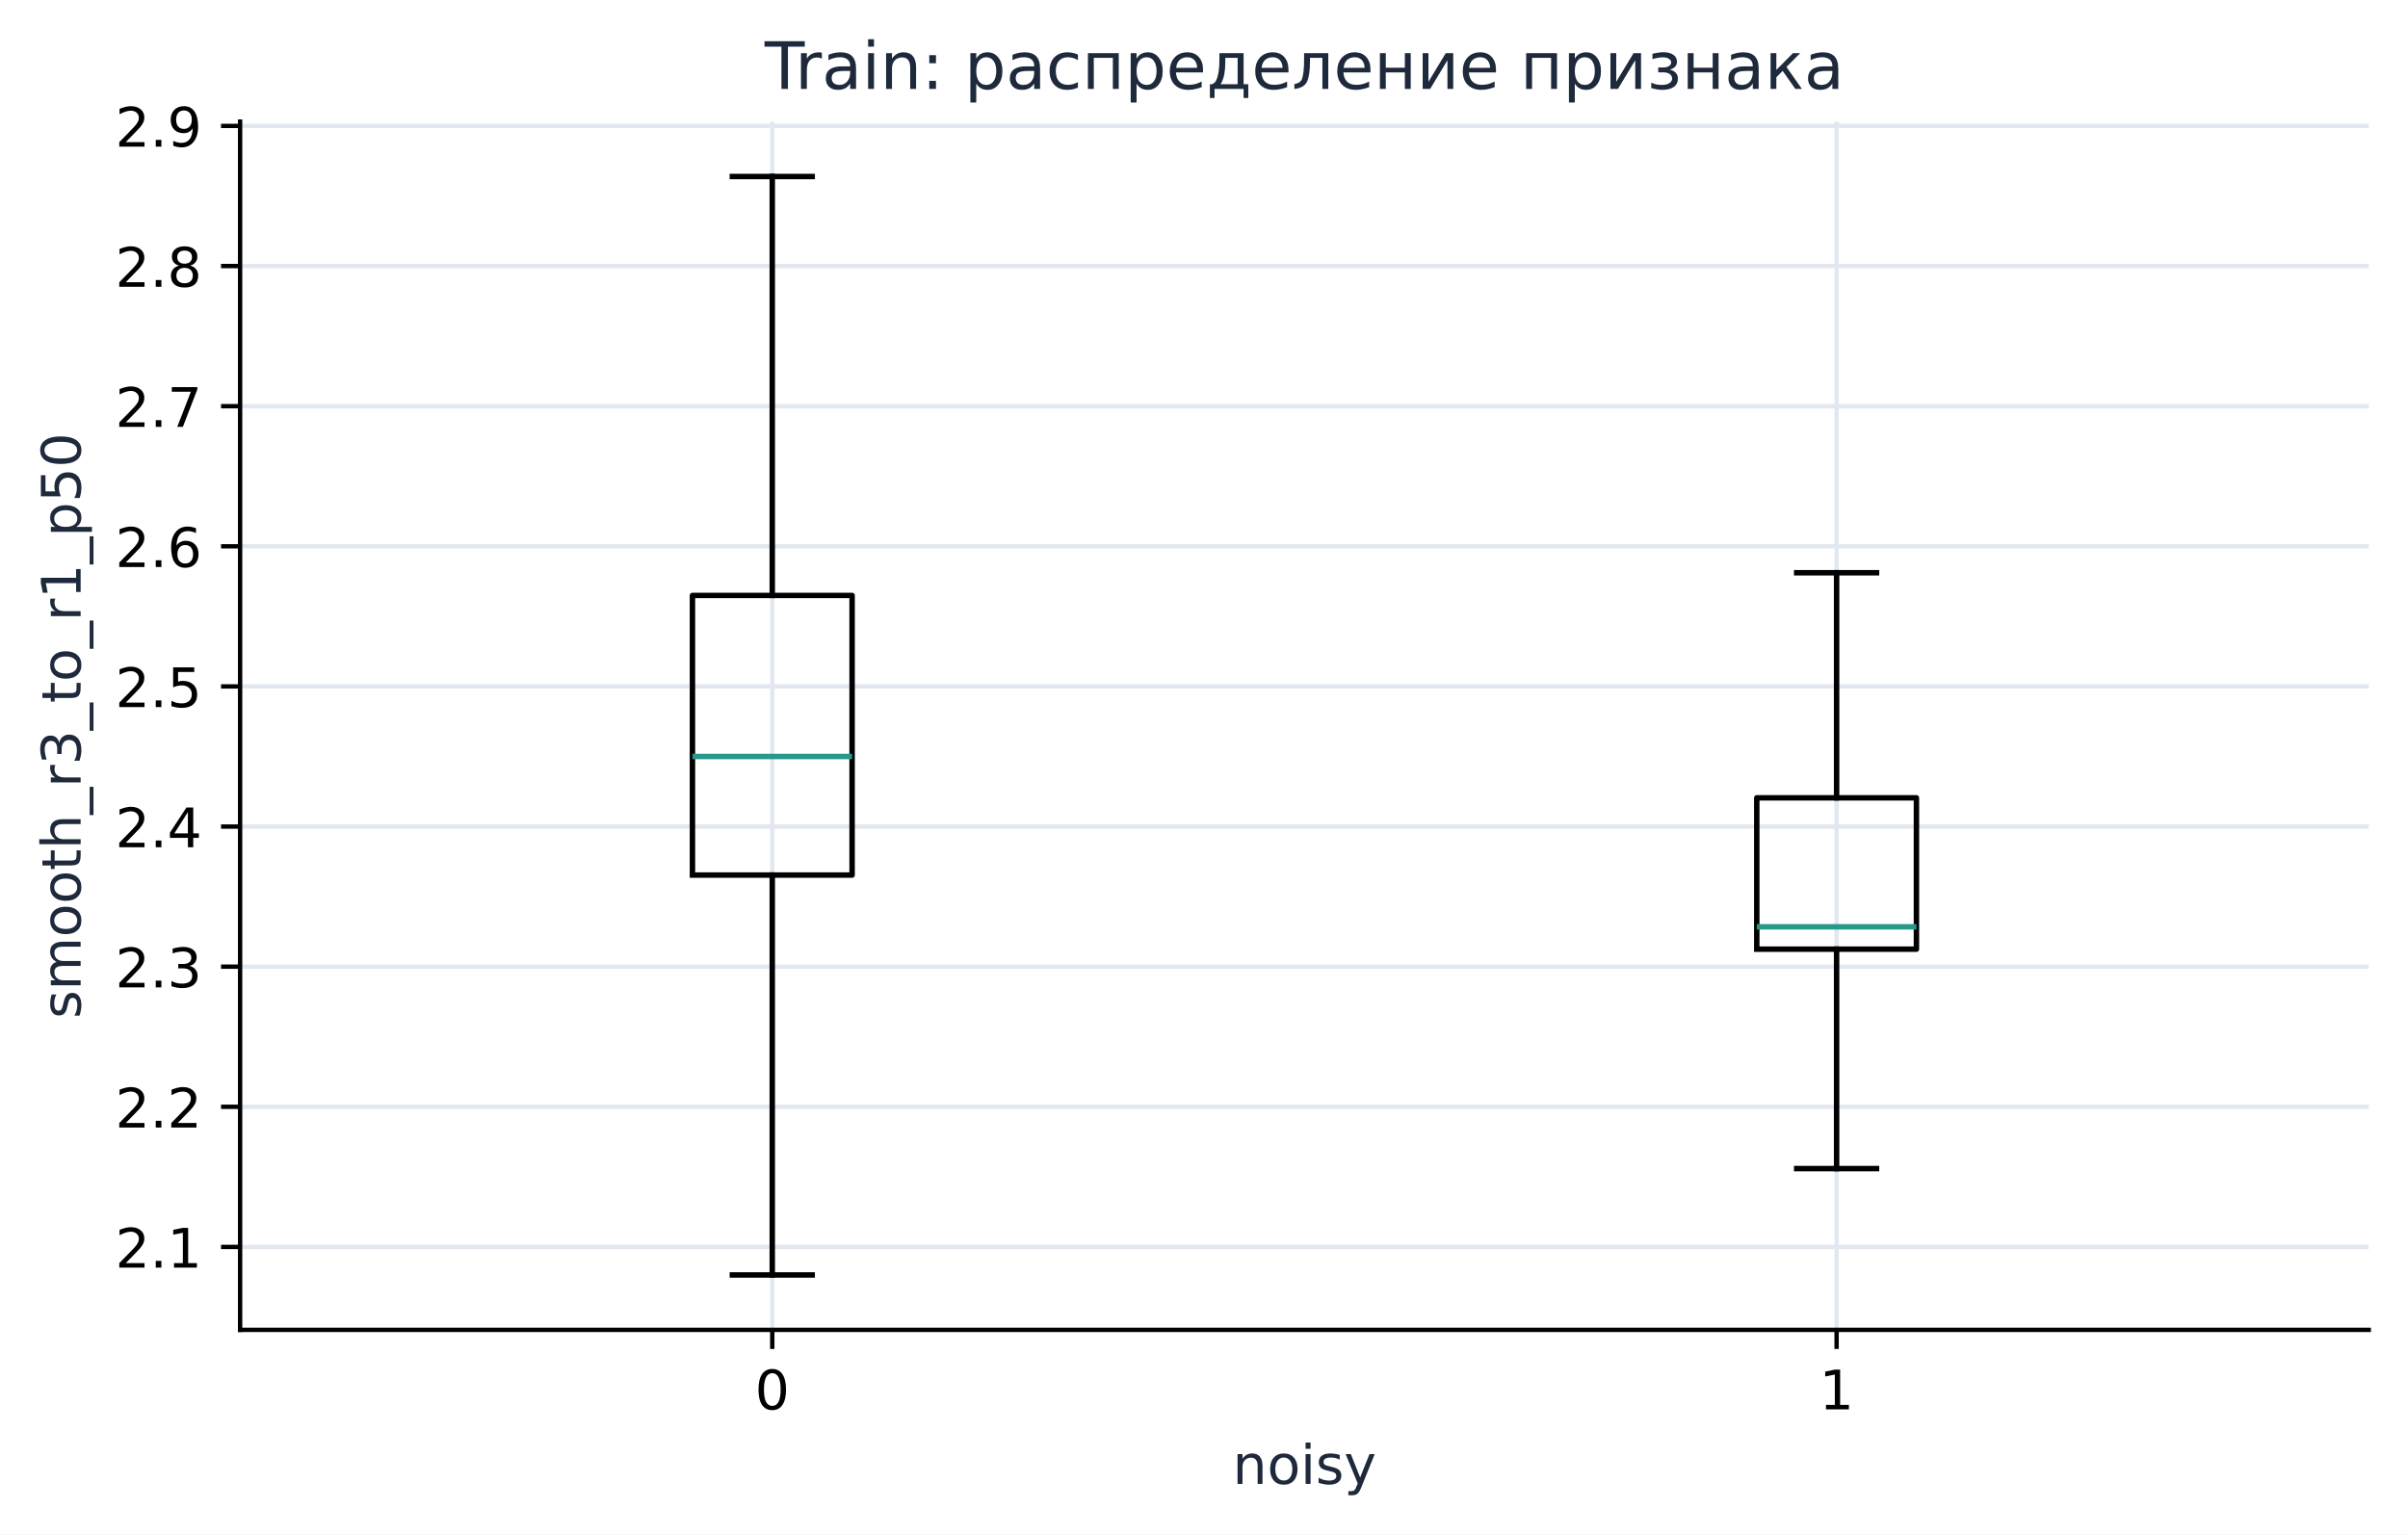
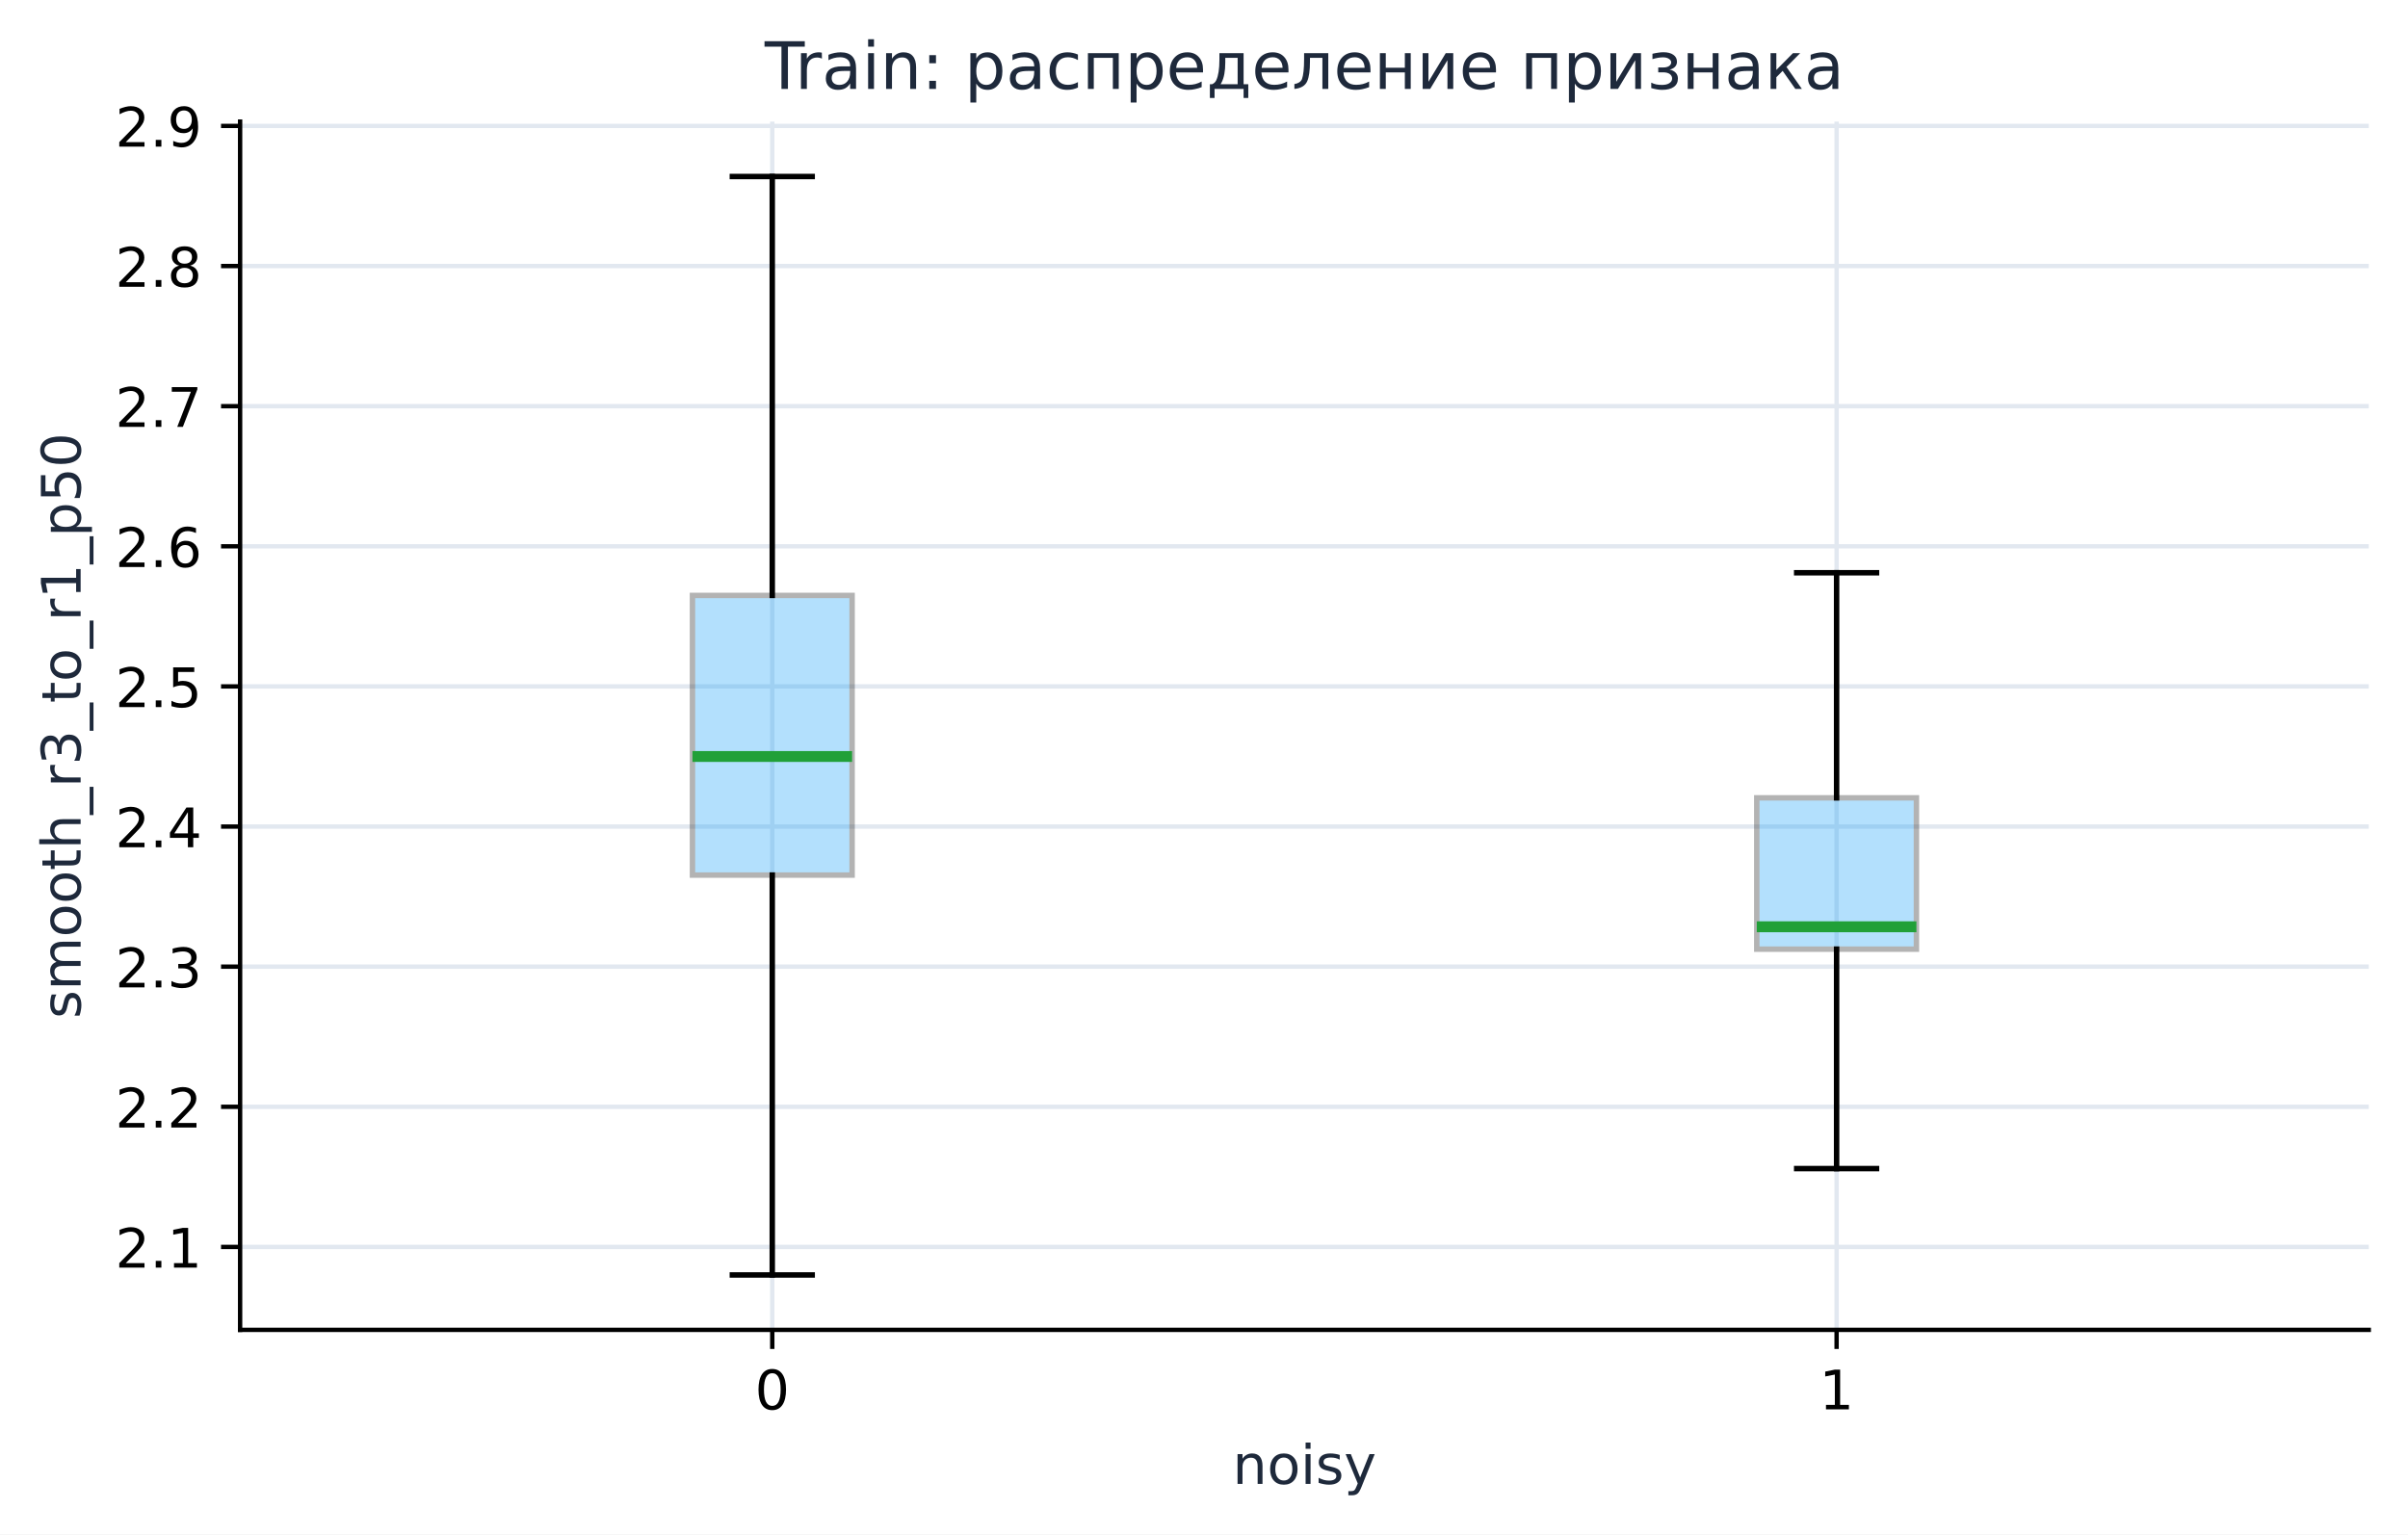
<svg xmlns="http://www.w3.org/2000/svg" xmlns:xlink="http://www.w3.org/1999/xlink" width="441.859pt" height="281.634pt" viewBox="0 0 441.859 281.634" version="1.1">
  <defs>
    <style type="text/css">*{stroke-linejoin: round; stroke-linecap: butt}</style>
  </defs>
  <g id="figure_1">
    <g id="patch_1">
      <path d="M 0 281.634 L 441.859 281.634 L 441.859 0 L 0 0 z " style="fill: #ffffff" />
    </g>
    <g id="axes_1">
      <g id="patch_2">
        <path d="M 44.059 244.078 L 434.659 244.078 L 434.659 22.318 L 44.059 22.318 z " style="fill: #ffffff" />
      </g>
      <g id="matplotlib.axis_1">
        <g id="xtick_1">
          <g id="line2d_1">
-             <path d="M 141.709 244.078 L 141.709 22.318 " clip-path="url(#p964d7c6f9e)" style="fill: none; stroke: #e2e8f0; stroke-width: 0.8; stroke-linecap: square" />
+             <path d="M 141.709 244.078 L 141.709 22.318 " clip-path="url(#p86fa49f192)" style="fill: none; stroke: #e2e8f0; stroke-width: 0.8; stroke-linecap: square" />
          </g>
          <g id="line2d_2">
            <defs>
-               <path id="me0e6cf2048" d="M 0 0 L 0 3.5 " style="stroke: #000000; stroke-width: 0.8" />
+               <path id="m082a00ae02" d="M 0 0 L 0 3.5 " style="stroke: #000000; stroke-width: 0.8" />
            </defs>
            <g>
-               <use xlink:href="#me0e6cf2048" x="141.709" y="244.078" style="stroke: #000000; stroke-width: 0.8" />
+               <use xlink:href="#m082a00ae02" x="141.709" y="244.078" style="stroke: #000000; stroke-width: 0.8" />
            </g>
          </g>
          <g id="text_1">
            <text style="font-size: 10px; font-family: 'DejaVu Sans', 'Bitstream Vera Sans', 'Computer Modern Sans Serif', 'Lucida Grande', 'Verdana', 'Geneva', 'Lucid', 'Arial', 'Helvetica', 'Avant Garde', sans-serif; text-anchor: middle" x="141.709" y="258.677" transform="rotate(-0 141.7094 258.6766)">0</text>
          </g>
        </g>
        <g id="xtick_2">
          <g id="line2d_3">
-             <path d="M 337.009 244.078 L 337.009 22.318 " clip-path="url(#p964d7c6f9e)" style="fill: none; stroke: #e2e8f0; stroke-width: 0.8; stroke-linecap: square" />
+             <path d="M 337.009 244.078 L 337.009 22.318 " clip-path="url(#p86fa49f192)" style="fill: none; stroke: #e2e8f0; stroke-width: 0.8; stroke-linecap: square" />
          </g>
          <g id="line2d_4">
            <g>
-               <use xlink:href="#me0e6cf2048" x="337.009" y="244.078" style="stroke: #000000; stroke-width: 0.8" />
+               <use xlink:href="#m082a00ae02" x="337.009" y="244.078" style="stroke: #000000; stroke-width: 0.8" />
            </g>
          </g>
          <g id="text_2">
            <text style="font-size: 10px; font-family: 'DejaVu Sans', 'Bitstream Vera Sans', 'Computer Modern Sans Serif', 'Lucida Grande', 'Verdana', 'Geneva', 'Lucid', 'Arial', 'Helvetica', 'Avant Garde', sans-serif; text-anchor: middle" x="337.009" y="258.677" transform="rotate(-0 337.0094 258.6766)">1</text>
          </g>
        </g>
        <g id="text_3">
          <text style="font-size: 10px; font-family: 'DejaVu Sans', 'Bitstream Vera Sans', 'Computer Modern Sans Serif', 'Lucida Grande', 'Verdana', 'Geneva', 'Lucid', 'Arial', 'Helvetica', 'Avant Garde', sans-serif; text-anchor: middle; fill: #1e293b" x="239.359" y="272.355" transform="rotate(-0 239.3594 272.3547)">noisy</text>
        </g>
      </g>
      <g id="matplotlib.axis_2">
        <g id="ytick_1">
          <g id="line2d_5">
-             <path d="M 44.059 228.856 L 434.659 228.856 " clip-path="url(#p964d7c6f9e)" style="fill: none; stroke: #e2e8f0; stroke-width: 0.8; stroke-linecap: square" />
+             <path d="M 44.059 228.856 L 434.659 228.856 " clip-path="url(#p86fa49f192)" style="fill: none; stroke: #e2e8f0; stroke-width: 0.8; stroke-linecap: square" />
          </g>
          <g id="line2d_6">
            <defs>
-               <path id="ma5d0594a3b" d="M 0 0 L -3.5 0 " style="stroke: #000000; stroke-width: 0.8" />
+               <path id="m21c1e1ef59" d="M 0 0 L -3.5 0 " style="stroke: #000000; stroke-width: 0.8" />
            </defs>
            <g>
-               <use xlink:href="#ma5d0594a3b" x="44.059" y="228.856" style="stroke: #000000; stroke-width: 0.8" />
+               <use xlink:href="#m21c1e1ef59" x="44.059" y="228.856" style="stroke: #000000; stroke-width: 0.8" />
            </g>
          </g>
          <g id="text_4">
            <text style="font-size: 10px; font-family: 'DejaVu Sans', 'Bitstream Vera Sans', 'Computer Modern Sans Serif', 'Lucida Grande', 'Verdana', 'Geneva', 'Lucid', 'Arial', 'Helvetica', 'Avant Garde', sans-serif; text-anchor: end" x="37.059" y="232.656" transform="rotate(-0 37.05938 232.6556)">2.1</text>
          </g>
        </g>
        <g id="ytick_2">
          <g id="line2d_7">
-             <path d="M 44.059 203.138 L 434.659 203.138 " clip-path="url(#p964d7c6f9e)" style="fill: none; stroke: #e2e8f0; stroke-width: 0.8; stroke-linecap: square" />
+             <path d="M 44.059 203.138 L 434.659 203.138 " clip-path="url(#p86fa49f192)" style="fill: none; stroke: #e2e8f0; stroke-width: 0.8; stroke-linecap: square" />
          </g>
          <g id="line2d_8">
            <g>
-               <use xlink:href="#ma5d0594a3b" x="44.059" y="203.138" style="stroke: #000000; stroke-width: 0.8" />
+               <use xlink:href="#m21c1e1ef59" x="44.059" y="203.138" style="stroke: #000000; stroke-width: 0.8" />
            </g>
          </g>
          <g id="text_5">
            <text style="font-size: 10px; font-family: 'DejaVu Sans', 'Bitstream Vera Sans', 'Computer Modern Sans Serif', 'Lucida Grande', 'Verdana', 'Geneva', 'Lucid', 'Arial', 'Helvetica', 'Avant Garde', sans-serif; text-anchor: end" x="37.059" y="206.938" transform="rotate(-0 37.05938 206.9376)">2.2</text>
          </g>
        </g>
        <g id="ytick_3">
          <g id="line2d_9">
-             <path d="M 44.059 177.42 L 434.659 177.42 " clip-path="url(#p964d7c6f9e)" style="fill: none; stroke: #e2e8f0; stroke-width: 0.8; stroke-linecap: square" />
+             <path d="M 44.059 177.42 L 434.659 177.42 " clip-path="url(#p86fa49f192)" style="fill: none; stroke: #e2e8f0; stroke-width: 0.8; stroke-linecap: square" />
          </g>
          <g id="line2d_10">
            <g>
-               <use xlink:href="#ma5d0594a3b" x="44.059" y="177.42" style="stroke: #000000; stroke-width: 0.8" />
+               <use xlink:href="#m21c1e1ef59" x="44.059" y="177.42" style="stroke: #000000; stroke-width: 0.8" />
            </g>
          </g>
          <g id="text_6">
            <text style="font-size: 10px; font-family: 'DejaVu Sans', 'Bitstream Vera Sans', 'Computer Modern Sans Serif', 'Lucida Grande', 'Verdana', 'Geneva', 'Lucid', 'Arial', 'Helvetica', 'Avant Garde', sans-serif; text-anchor: end" x="37.059" y="181.22" transform="rotate(-0 37.05938 181.2197)">2.3</text>
          </g>
        </g>
        <g id="ytick_4">
          <g id="line2d_11">
-             <path d="M 44.059 151.702 L 434.659 151.702 " clip-path="url(#p964d7c6f9e)" style="fill: none; stroke: #e2e8f0; stroke-width: 0.8; stroke-linecap: square" />
+             <path d="M 44.059 151.702 L 434.659 151.702 " clip-path="url(#p86fa49f192)" style="fill: none; stroke: #e2e8f0; stroke-width: 0.8; stroke-linecap: square" />
          </g>
          <g id="line2d_12">
            <g>
-               <use xlink:href="#ma5d0594a3b" x="44.059" y="151.702" style="stroke: #000000; stroke-width: 0.8" />
+               <use xlink:href="#m21c1e1ef59" x="44.059" y="151.702" style="stroke: #000000; stroke-width: 0.8" />
            </g>
          </g>
          <g id="text_7">
            <text style="font-size: 10px; font-family: 'DejaVu Sans', 'Bitstream Vera Sans', 'Computer Modern Sans Serif', 'Lucida Grande', 'Verdana', 'Geneva', 'Lucid', 'Arial', 'Helvetica', 'Avant Garde', sans-serif; text-anchor: end" x="37.059" y="155.502" transform="rotate(-0 37.05938 155.5017)">2.4</text>
          </g>
        </g>
        <g id="ytick_5">
          <g id="line2d_13">
-             <path d="M 44.059 125.985 L 434.659 125.985 " clip-path="url(#p964d7c6f9e)" style="fill: none; stroke: #e2e8f0; stroke-width: 0.8; stroke-linecap: square" />
+             <path d="M 44.059 125.985 L 434.659 125.985 " clip-path="url(#p86fa49f192)" style="fill: none; stroke: #e2e8f0; stroke-width: 0.8; stroke-linecap: square" />
          </g>
          <g id="line2d_14">
            <g>
-               <use xlink:href="#ma5d0594a3b" x="44.059" y="125.985" style="stroke: #000000; stroke-width: 0.8" />
+               <use xlink:href="#m21c1e1ef59" x="44.059" y="125.985" style="stroke: #000000; stroke-width: 0.8" />
            </g>
          </g>
          <g id="text_8">
            <text style="font-size: 10px; font-family: 'DejaVu Sans', 'Bitstream Vera Sans', 'Computer Modern Sans Serif', 'Lucida Grande', 'Verdana', 'Geneva', 'Lucid', 'Arial', 'Helvetica', 'Avant Garde', sans-serif; text-anchor: end" x="37.059" y="129.784" transform="rotate(-0 37.05938 129.7837)">2.5</text>
          </g>
        </g>
        <g id="ytick_6">
          <g id="line2d_15">
-             <path d="M 44.059 100.267 L 434.659 100.267 " clip-path="url(#p964d7c6f9e)" style="fill: none; stroke: #e2e8f0; stroke-width: 0.8; stroke-linecap: square" />
+             <path d="M 44.059 100.267 L 434.659 100.267 " clip-path="url(#p86fa49f192)" style="fill: none; stroke: #e2e8f0; stroke-width: 0.8; stroke-linecap: square" />
          </g>
          <g id="line2d_16">
            <g>
-               <use xlink:href="#ma5d0594a3b" x="44.059" y="100.267" style="stroke: #000000; stroke-width: 0.8" />
+               <use xlink:href="#m21c1e1ef59" x="44.059" y="100.267" style="stroke: #000000; stroke-width: 0.8" />
            </g>
          </g>
          <g id="text_9">
            <text style="font-size: 10px; font-family: 'DejaVu Sans', 'Bitstream Vera Sans', 'Computer Modern Sans Serif', 'Lucida Grande', 'Verdana', 'Geneva', 'Lucid', 'Arial', 'Helvetica', 'Avant Garde', sans-serif; text-anchor: end" x="37.059" y="104.066" transform="rotate(-0 37.05938 104.0658)">2.6</text>
          </g>
        </g>
        <g id="ytick_7">
          <g id="line2d_17">
-             <path d="M 44.059 74.549 L 434.659 74.549 " clip-path="url(#p964d7c6f9e)" style="fill: none; stroke: #e2e8f0; stroke-width: 0.8; stroke-linecap: square" />
+             <path d="M 44.059 74.549 L 434.659 74.549 " clip-path="url(#p86fa49f192)" style="fill: none; stroke: #e2e8f0; stroke-width: 0.8; stroke-linecap: square" />
          </g>
          <g id="line2d_18">
            <g>
-               <use xlink:href="#ma5d0594a3b" x="44.059" y="74.549" style="stroke: #000000; stroke-width: 0.8" />
+               <use xlink:href="#m21c1e1ef59" x="44.059" y="74.549" style="stroke: #000000; stroke-width: 0.8" />
            </g>
          </g>
          <g id="text_10">
            <text style="font-size: 10px; font-family: 'DejaVu Sans', 'Bitstream Vera Sans', 'Computer Modern Sans Serif', 'Lucida Grande', 'Verdana', 'Geneva', 'Lucid', 'Arial', 'Helvetica', 'Avant Garde', sans-serif; text-anchor: end" x="37.059" y="78.348" transform="rotate(-0 37.05938 78.34785)">2.7</text>
          </g>
        </g>
        <g id="ytick_8">
          <g id="line2d_19">
-             <path d="M 44.059 48.831 L 434.659 48.831 " clip-path="url(#p964d7c6f9e)" style="fill: none; stroke: #e2e8f0; stroke-width: 0.8; stroke-linecap: square" />
+             <path d="M 44.059 48.831 L 434.659 48.831 " clip-path="url(#p86fa49f192)" style="fill: none; stroke: #e2e8f0; stroke-width: 0.8; stroke-linecap: square" />
          </g>
          <g id="line2d_20">
            <g>
-               <use xlink:href="#ma5d0594a3b" x="44.059" y="48.831" style="stroke: #000000; stroke-width: 0.8" />
+               <use xlink:href="#m21c1e1ef59" x="44.059" y="48.831" style="stroke: #000000; stroke-width: 0.8" />
            </g>
          </g>
          <g id="text_11">
            <text style="font-size: 10px; font-family: 'DejaVu Sans', 'Bitstream Vera Sans', 'Computer Modern Sans Serif', 'Lucida Grande', 'Verdana', 'Geneva', 'Lucid', 'Arial', 'Helvetica', 'Avant Garde', sans-serif; text-anchor: end" x="37.059" y="52.63" transform="rotate(-0 37.05938 52.6299)">2.8</text>
          </g>
        </g>
        <g id="ytick_9">
          <g id="line2d_21">
-             <path d="M 44.059 23.113 L 434.659 23.113 " clip-path="url(#p964d7c6f9e)" style="fill: none; stroke: #e2e8f0; stroke-width: 0.8; stroke-linecap: square" />
+             <path d="M 44.059 23.113 L 434.659 23.113 " clip-path="url(#p86fa49f192)" style="fill: none; stroke: #e2e8f0; stroke-width: 0.8; stroke-linecap: square" />
          </g>
          <g id="line2d_22">
            <g>
-               <use xlink:href="#ma5d0594a3b" x="44.059" y="23.113" style="stroke: #000000; stroke-width: 0.8" />
+               <use xlink:href="#m21c1e1ef59" x="44.059" y="23.113" style="stroke: #000000; stroke-width: 0.8" />
            </g>
          </g>
          <g id="text_12">
            <text style="font-size: 10px; font-family: 'DejaVu Sans', 'Bitstream Vera Sans', 'Computer Modern Sans Serif', 'Lucida Grande', 'Verdana', 'Geneva', 'Lucid', 'Arial', 'Helvetica', 'Avant Garde', sans-serif; text-anchor: end" x="37.059" y="26.912" transform="rotate(-0 37.05938 26.91195)">2.9</text>
          </g>
        </g>
        <g id="text_13">
          <text style="font-size: 10px; font-family: 'DejaVu Sans', 'Bitstream Vera Sans', 'Computer Modern Sans Serif', 'Lucida Grande', 'Verdana', 'Geneva', 'Lucid', 'Arial', 'Helvetica', 'Avant Garde', sans-serif; text-anchor: middle; fill: #1e293b" x="14.798" y="133.198" transform="rotate(-90 14.79844 133.1981)">smooth_r3_to_r1_p50</text>
        </g>
      </g>
+       <g id="patch_3">
+         <path d="M 127.062 160.61 L 156.357 160.61 L 156.357 109.287 L 127.062 109.287 L 127.062 160.61 z " clip-path="url(#p86fa49f192)" style="fill: #0098f8; opacity: 0.3; stroke: #000000; stroke-linejoin: miter" />
+       </g>
      <g id="line2d_23">
-         <path d="M 127.062 160.61 L 156.357 160.61 L 156.357 109.287 L 127.062 109.287 L 127.062 160.61 " clip-path="url(#p964d7c6f9e)" style="fill: none; stroke: #000000; stroke-linecap: square" />
+         <path d="M 141.709 160.61 L 141.709 233.998 " clip-path="url(#p86fa49f192)" style="fill: none; stroke: #000000; stroke-linecap: square" />
      </g>
      <g id="line2d_24">
-         <path d="M 141.709 160.61 L 141.709 233.998 " clip-path="url(#p964d7c6f9e)" style="fill: none; stroke: #000000; stroke-linecap: square" />
+         <path d="M 141.709 109.287 L 141.709 32.398 " clip-path="url(#p86fa49f192)" style="fill: none; stroke: #000000; stroke-linecap: square" />
      </g>
      <g id="line2d_25">
-         <path d="M 141.709 109.287 L 141.709 32.398 " clip-path="url(#p964d7c6f9e)" style="fill: none; stroke: #000000; stroke-linecap: square" />
+         <path d="M 134.386 233.998 L 149.033 233.998 " clip-path="url(#p86fa49f192)" style="fill: none; stroke: #000000; stroke-linecap: square" />
      </g>
      <g id="line2d_26">
-         <path d="M 134.386 233.998 L 149.033 233.998 " clip-path="url(#p964d7c6f9e)" style="fill: none; stroke: #000000; stroke-linecap: square" />
+         <path d="M 134.386 32.398 L 149.033 32.398 " clip-path="url(#p86fa49f192)" style="fill: none; stroke: #000000; stroke-linecap: square" />
+       </g>
+       <g id="patch_4">
+         <path d="M 322.362 174.206 L 351.657 174.206 L 351.657 146.432 L 322.362 146.432 L 322.362 174.206 z " clip-path="url(#p86fa49f192)" style="fill: #0098f8; opacity: 0.3; stroke: #000000; stroke-linejoin: miter" />
      </g>
      <g id="line2d_27">
-         <path d="M 134.386 32.398 L 149.033 32.398 " clip-path="url(#p964d7c6f9e)" style="fill: none; stroke: #000000; stroke-linecap: square" />
+         <path d="M 337.009 174.206 L 337.009 214.477 " clip-path="url(#p86fa49f192)" style="fill: none; stroke: #000000; stroke-linecap: square" />
      </g>
      <g id="line2d_28">
-         <path d="M 322.362 174.206 L 351.657 174.206 L 351.657 146.432 L 322.362 146.432 L 322.362 174.206 " clip-path="url(#p964d7c6f9e)" style="fill: none; stroke: #000000; stroke-linecap: square" />
+         <path d="M 337.009 146.432 L 337.009 105.126 " clip-path="url(#p86fa49f192)" style="fill: none; stroke: #000000; stroke-linecap: square" />
      </g>
      <g id="line2d_29">
-         <path d="M 337.009 174.206 L 337.009 214.477 " clip-path="url(#p964d7c6f9e)" style="fill: none; stroke: #000000; stroke-linecap: square" />
+         <path d="M 329.686 214.477 L 344.333 214.477 " clip-path="url(#p86fa49f192)" style="fill: none; stroke: #000000; stroke-linecap: square" />
      </g>
      <g id="line2d_30">
-         <path d="M 337.009 146.432 L 337.009 105.126 " clip-path="url(#p964d7c6f9e)" style="fill: none; stroke: #000000; stroke-linecap: square" />
+         <path d="M 329.686 105.126 L 344.333 105.126 " clip-path="url(#p86fa49f192)" style="fill: none; stroke: #000000; stroke-linecap: square" />
      </g>
      <g id="line2d_31">
-         <path d="M 329.686 214.477 L 344.333 214.477 " clip-path="url(#p964d7c6f9e)" style="fill: none; stroke: #000000; stroke-linecap: square" />
+         <path d="M 127.062 138.843 L 156.357 138.843 " clip-path="url(#p86fa49f192)" style="fill: none; stroke: #21a038; stroke-width: 2" />
      </g>
      <g id="line2d_32">
-         <path d="M 329.686 105.126 L 344.333 105.126 " clip-path="url(#p964d7c6f9e)" style="fill: none; stroke: #000000; stroke-linecap: square" />
-       </g>
-       <g id="line2d_33">
-         <path d="M 127.062 138.843 L 156.357 138.843 " clip-path="url(#p964d7c6f9e)" style="fill: none; stroke: #26998b" />
-       </g>
-       <g id="line2d_34">
-         <path d="M 322.362 170.101 L 351.657 170.101 " clip-path="url(#p964d7c6f9e)" style="fill: none; stroke: #26998b" />
-       </g>
-       <g id="patch_3">
+         <path d="M 322.362 170.101 L 351.657 170.101 " clip-path="url(#p86fa49f192)" style="fill: none; stroke: #21a038; stroke-width: 2" />
+       </g>
+       <g id="patch_5">
        <path d="M 44.059 244.078 L 44.059 22.318 " style="fill: none; stroke: #000000; stroke-width: 0.8; stroke-linejoin: miter; stroke-linecap: square" />
      </g>
-       <g id="patch_4">
+       <g id="patch_6">
        <path d="M 44.059 244.078 L 434.659 244.078 " style="fill: none; stroke: #000000; stroke-width: 0.8; stroke-linejoin: miter; stroke-linecap: square" />
      </g>
      <g id="text_14">
        <text style="font-size: 12px; font-family: 'DejaVu Sans', 'Bitstream Vera Sans', 'Computer Modern Sans Serif', 'Lucida Grande', 'Verdana', 'Geneva', 'Lucid', 'Arial', 'Helvetica', 'Avant Garde', sans-serif; text-anchor: middle; fill: #1e293b" x="239.359" y="16.318" transform="rotate(-0 239.3594 16.31812)">Train: распределение признака</text>
      </g>
    </g>
  </g>
  <defs>
-     <clipPath id="p964d7c6f9e">
+     <clipPath id="p86fa49f192">
      <rect x="44.059" y="22.318" width="390.6" height="221.76" />
    </clipPath>
  </defs>
</svg>
